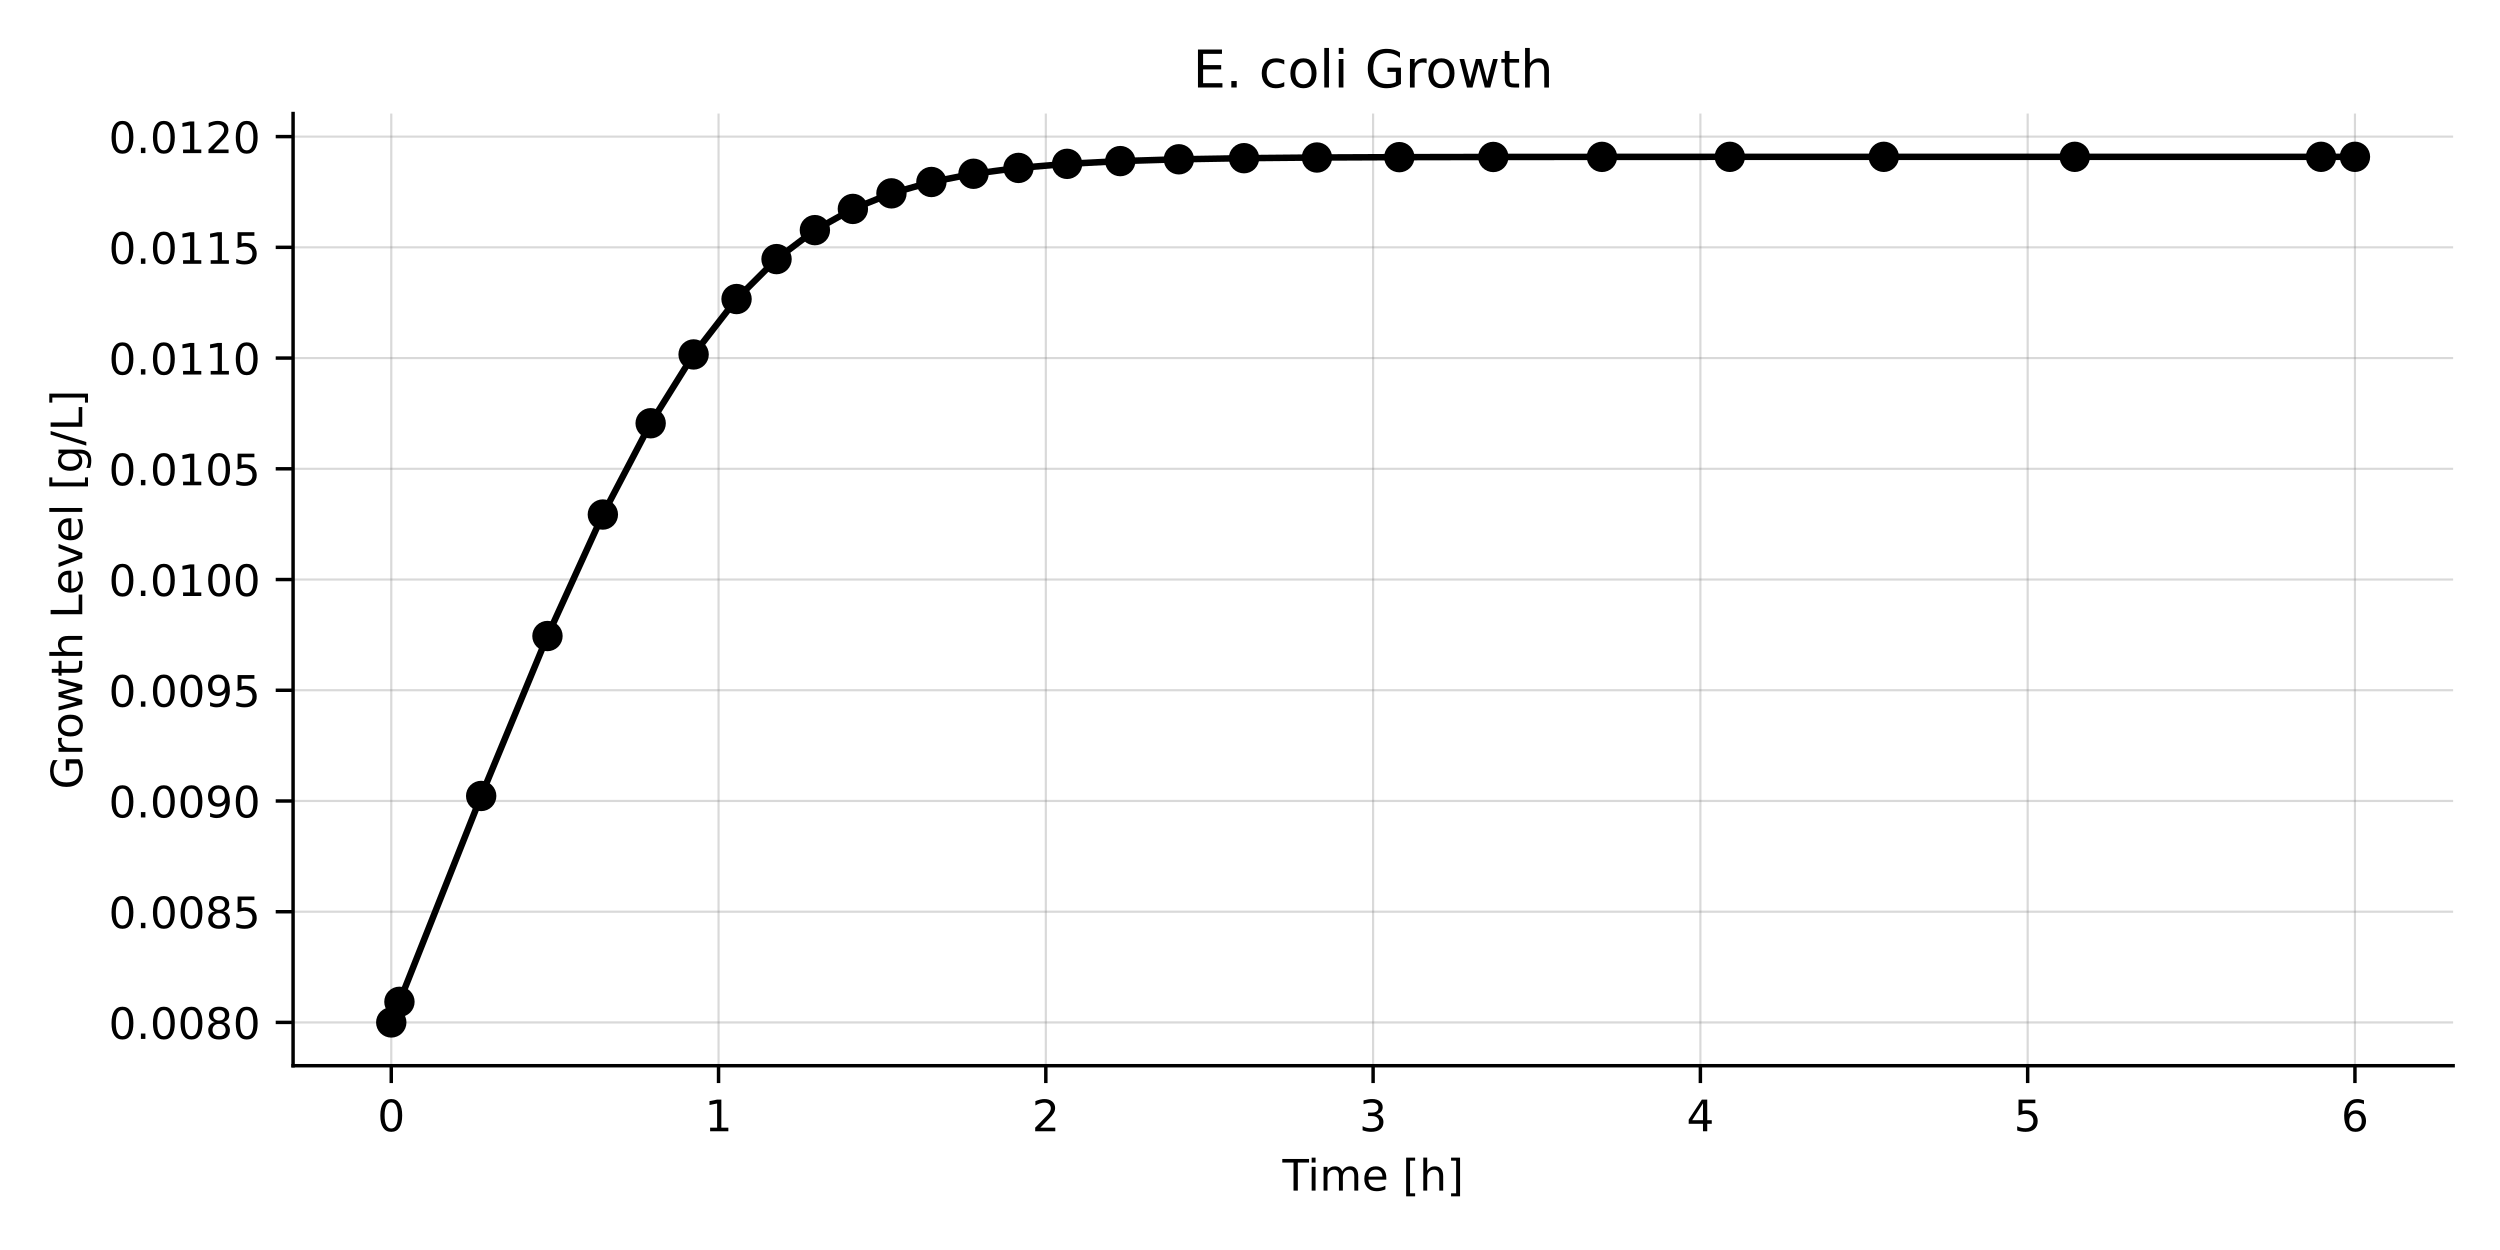
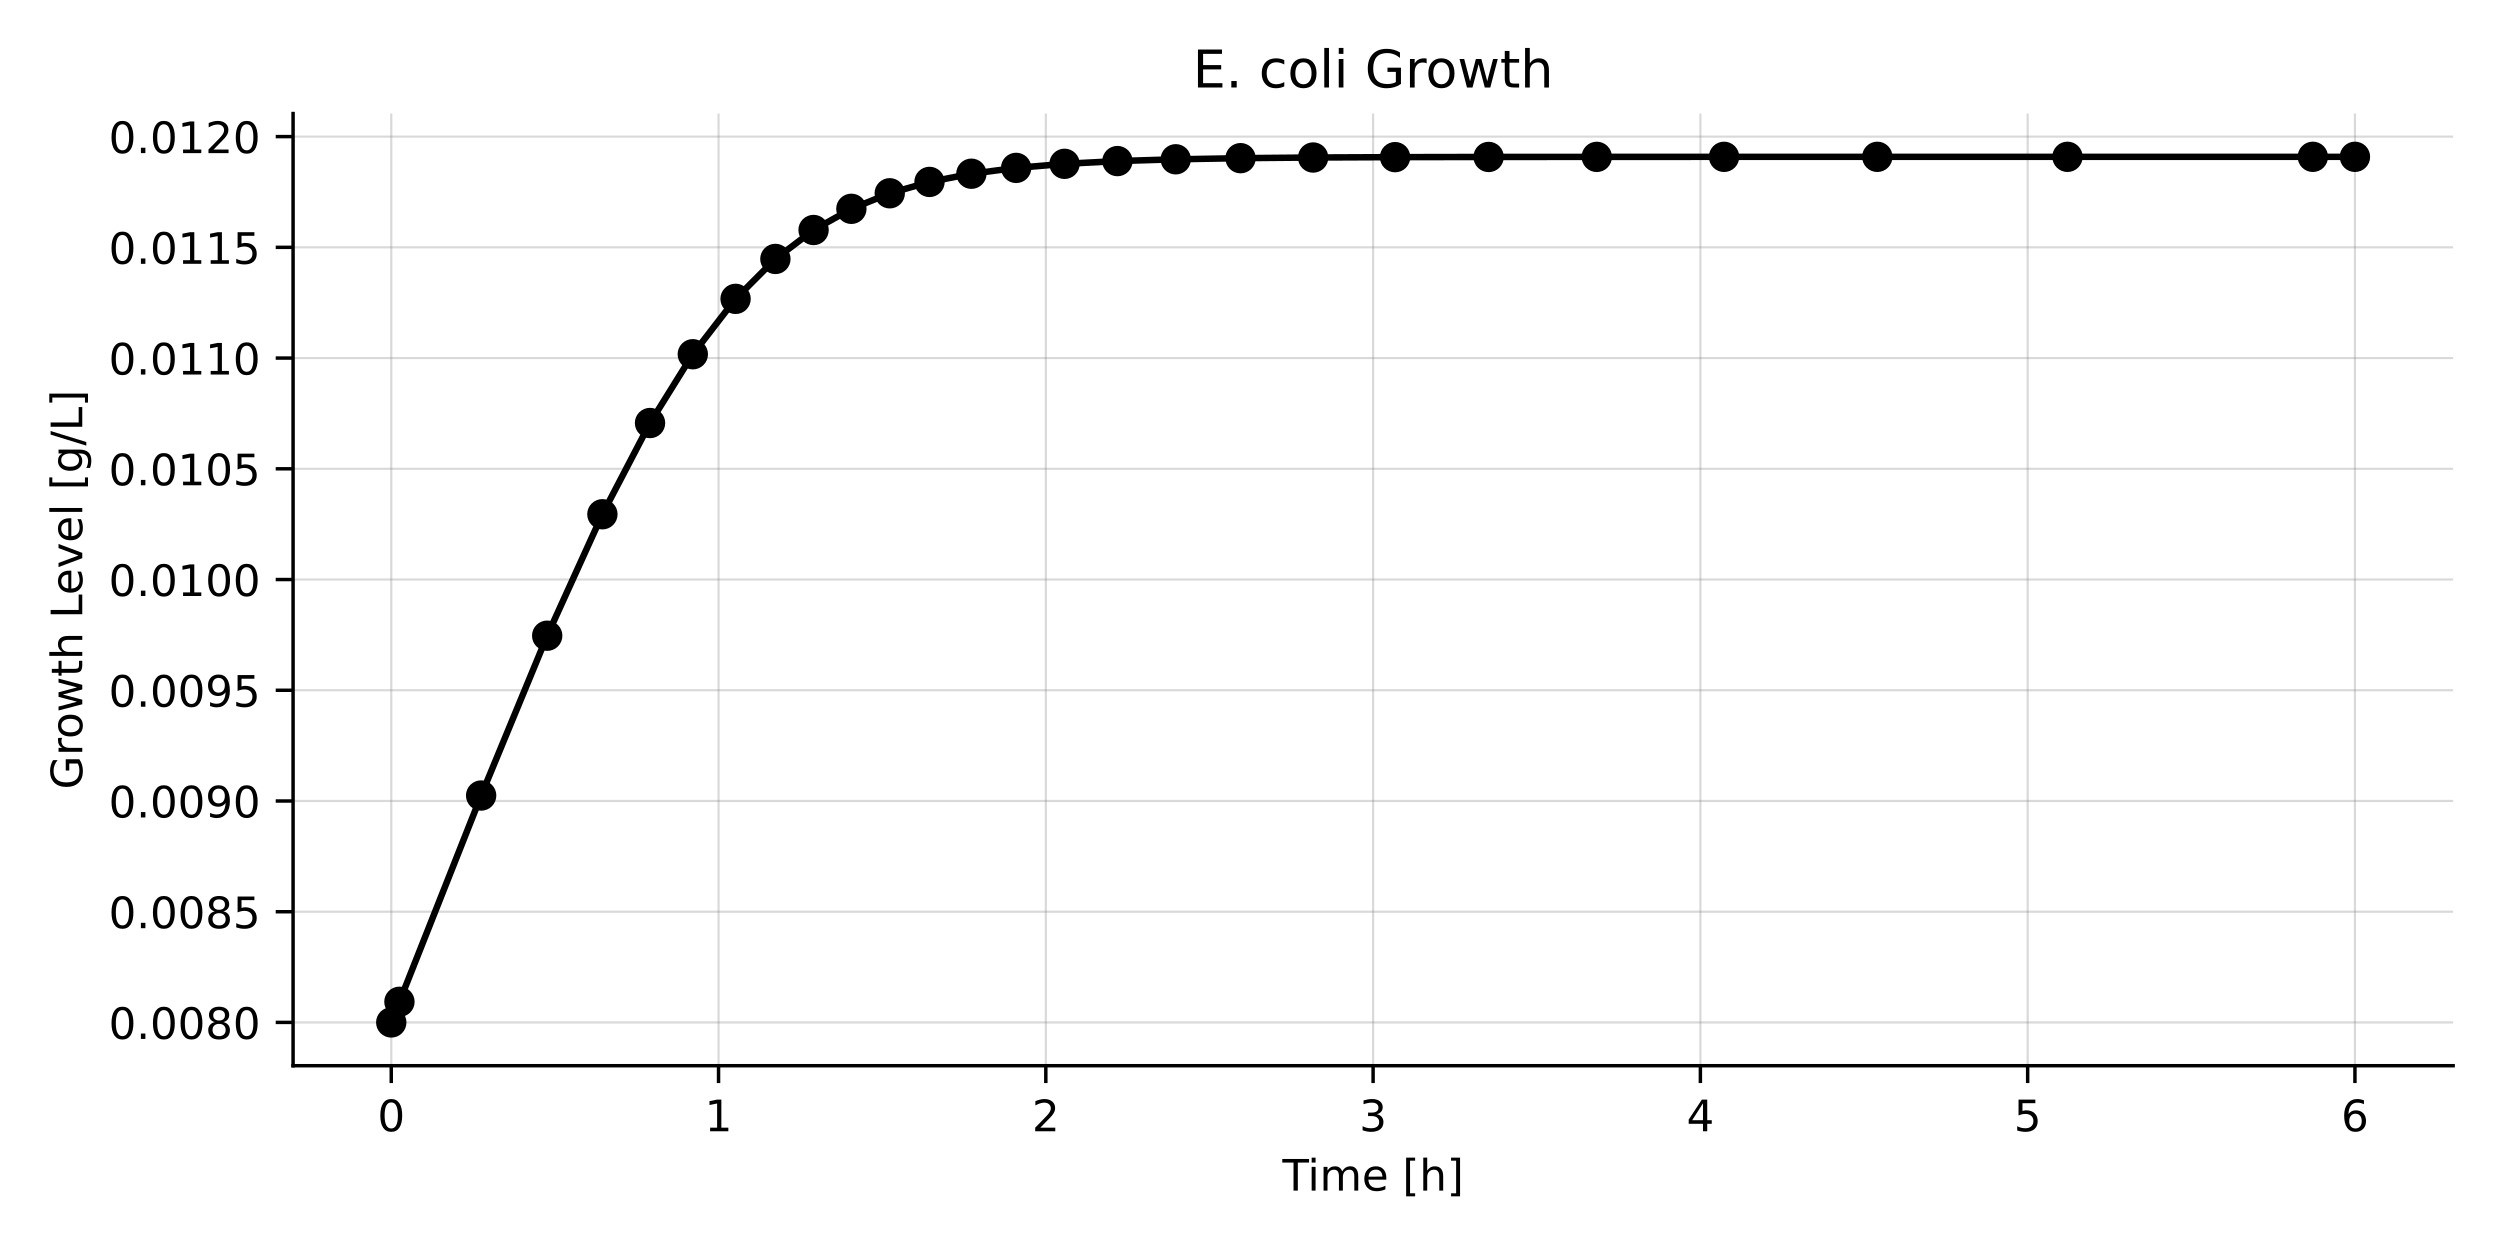
<svg xmlns="http://www.w3.org/2000/svg" xmlns:xlink="http://www.w3.org/1999/xlink" width="576pt" height="288pt" viewBox="0 0 576 288" version="1.1">
  <defs>
    <style type="text/css">*{stroke-linejoin: round; stroke-linecap: butt}</style>
  </defs>
  <g id="figure_1">
    <g id="patch_1">
      <path d="M 0 288  L 576 288  L 576 0  L 0 0  z " style="fill: #ffffff" />
    </g>
    <g id="axes_1">
      <g id="patch_2">
        <path d="M 67.525 245.54  L 565.2 245.54  L 565.2 26.16  L 67.525 26.16  z " style="fill: #ffffff" />
      </g>
      <g id="matplotlib.axis_1">
        <g id="xtick_1">
          <g id="line2d_1">
-             <path d="M 90.147 245.54  L 90.147 26.16  " clip-path="url(#p03589817de)" style="fill: none; stroke: #808080; stroke-opacity: 0.3; stroke-width: 0.5; stroke-linecap: square" />
+             <path d="M 90.147 245.54  L 90.147 26.16  " clip-path="url(#p7a1c8cf178)" style="fill: none; stroke: #808080; stroke-opacity: 0.3; stroke-width: 0.5; stroke-linecap: square" />
          </g>
          <g id="line2d_2">
            <defs>
-               <path id="m97deb8f1a4" d="M 0 0  L 0 4  " style="stroke: #000000; stroke-width: 0.8" />
+               <path id="m85db5ad27a" d="M 0 0  L 0 4  " style="stroke: #000000; stroke-width: 0.8" />
            </defs>
            <g>
-               <use xlink:href="#m97deb8f1a4" x="90.147" y="245.54" style="stroke: #000000; stroke-width: 0.8" />
+               <use xlink:href="#m85db5ad27a" x="90.147" y="245.54" style="stroke: #000000; stroke-width: 0.8" />
            </g>
          </g>
          <g id="text_1">
            <g transform="translate(86.96534 260.6384) scale(0.1 -0.1)">
              <defs>
                <path id="DejaVuSans-30" d="M 2034 4250  Q 1547 4250 1301 3770  Q 1056 3291 1056 2328  Q 1056 1369 1301 889  Q 1547 409 2034 409  Q 2525 409 2770 889  Q 3016 1369 3016 2328  Q 3016 3291 2770 3770  Q 2525 4250 2034 4250  z M 2034 4750  Q 2819 4750 3233 4129  Q 3647 3509 3647 2328  Q 3647 1150 3233 529  Q 2819 -91 2034 -91  Q 1250 -91 836 529  Q 422 1150 422 2328  Q 422 3509 836 4129  Q 1250 4750 2034 4750  z " transform="scale(0.015625)" />
              </defs>
              <use xlink:href="#DejaVuSans-30" />
            </g>
          </g>
        </g>
        <g id="xtick_2">
          <g id="line2d_3">
-             <path d="M 165.552 245.54  L 165.552 26.16  " clip-path="url(#p03589817de)" style="fill: none; stroke: #808080; stroke-opacity: 0.3; stroke-width: 0.5; stroke-linecap: square" />
+             <path d="M 165.552 245.54  L 165.552 26.16  " clip-path="url(#p7a1c8cf178)" style="fill: none; stroke: #808080; stroke-opacity: 0.3; stroke-width: 0.5; stroke-linecap: square" />
          </g>
          <g id="line2d_4">
            <g>
-               <use xlink:href="#m97deb8f1a4" x="165.552" y="245.54" style="stroke: #000000; stroke-width: 0.8" />
+               <use xlink:href="#m85db5ad27a" x="165.552" y="245.54" style="stroke: #000000; stroke-width: 0.8" />
            </g>
          </g>
          <g id="text_2">
            <g transform="translate(162.3706 260.6384) scale(0.1 -0.1)">
              <defs>
                <path id="DejaVuSans-31" d="M 794 531  L 1825 531  L 1825 4091  L 703 3866  L 703 4441  L 1819 4666  L 2450 4666  L 2450 531  L 3481 531  L 3481 0  L 794 0  L 794 531  z " transform="scale(0.015625)" />
              </defs>
              <use xlink:href="#DejaVuSans-31" />
            </g>
          </g>
        </g>
        <g id="xtick_3">
          <g id="line2d_5">
-             <path d="M 240.957 245.54  L 240.957 26.16  " clip-path="url(#p03589817de)" style="fill: none; stroke: #808080; stroke-opacity: 0.3; stroke-width: 0.5; stroke-linecap: square" />
+             <path d="M 240.957 245.54  L 240.957 26.16  " clip-path="url(#p7a1c8cf178)" style="fill: none; stroke: #808080; stroke-opacity: 0.3; stroke-width: 0.5; stroke-linecap: square" />
          </g>
          <g id="line2d_6">
            <g>
-               <use xlink:href="#m97deb8f1a4" x="240.957" y="245.54" style="stroke: #000000; stroke-width: 0.8" />
+               <use xlink:href="#m85db5ad27a" x="240.957" y="245.54" style="stroke: #000000; stroke-width: 0.8" />
            </g>
          </g>
          <g id="text_3">
            <g transform="translate(237.7759 260.6384) scale(0.1 -0.1)">
              <defs>
                <path id="DejaVuSans-32" d="M 1228 531  L 3431 531  L 3431 0  L 469 0  L 469 531  Q 828 903 1448 1529  Q 2069 2156 2228 2338  Q 2531 2678 2651 2914  Q 2772 3150 2772 3378  Q 2772 3750 2511 3984  Q 2250 4219 1831 4219  Q 1534 4219 1204 4116  Q 875 4013 500 3803  L 500 4441  Q 881 4594 1212 4672  Q 1544 4750 1819 4750  Q 2544 4750 2975 4387  Q 3406 4025 3406 3419  Q 3406 3131 3298 2873  Q 3191 2616 2906 2266  Q 2828 2175 2409 1742  Q 1991 1309 1228 531  z " transform="scale(0.015625)" />
              </defs>
              <use xlink:href="#DejaVuSans-32" />
            </g>
          </g>
        </g>
        <g id="xtick_4">
          <g id="line2d_7">
-             <path d="M 316.363 245.54  L 316.363 26.16  " clip-path="url(#p03589817de)" style="fill: none; stroke: #808080; stroke-opacity: 0.3; stroke-width: 0.5; stroke-linecap: square" />
+             <path d="M 316.363 245.54  L 316.363 26.16  " clip-path="url(#p7a1c8cf178)" style="fill: none; stroke: #808080; stroke-opacity: 0.3; stroke-width: 0.5; stroke-linecap: square" />
          </g>
          <g id="line2d_8">
            <g>
-               <use xlink:href="#m97deb8f1a4" x="316.363" y="245.54" style="stroke: #000000; stroke-width: 0.8" />
+               <use xlink:href="#m85db5ad27a" x="316.363" y="245.54" style="stroke: #000000; stroke-width: 0.8" />
            </g>
          </g>
          <g id="text_4">
            <g transform="translate(313.1812 260.6384) scale(0.1 -0.1)">
              <defs>
                <path id="DejaVuSans-33" d="M 2597 2516  Q 3050 2419 3304 2112  Q 3559 1806 3559 1356  Q 3559 666 3084 287  Q 2609 -91 1734 -91  Q 1441 -91 1130 -33  Q 819 25 488 141  L 488 750  Q 750 597 1062 519  Q 1375 441 1716 441  Q 2309 441 2620 675  Q 2931 909 2931 1356  Q 2931 1769 2642 2001  Q 2353 2234 1838 2234  L 1294 2234  L 1294 2753  L 1863 2753  Q 2328 2753 2575 2939  Q 2822 3125 2822 3475  Q 2822 3834 2567 4026  Q 2313 4219 1838 4219  Q 1578 4219 1281 4162  Q 984 4106 628 3988  L 628 4550  Q 988 4650 1302 4700  Q 1616 4750 1894 4750  Q 2613 4750 3031 4423  Q 3450 4097 3450 3541  Q 3450 3153 3228 2886  Q 3006 2619 2597 2516  z " transform="scale(0.015625)" />
              </defs>
              <use xlink:href="#DejaVuSans-33" />
            </g>
          </g>
        </g>
        <g id="xtick_5">
          <g id="line2d_9">
-             <path d="M 391.768 245.54  L 391.768 26.16  " clip-path="url(#p03589817de)" style="fill: none; stroke: #808080; stroke-opacity: 0.3; stroke-width: 0.5; stroke-linecap: square" />
+             <path d="M 391.768 245.54  L 391.768 26.16  " clip-path="url(#p7a1c8cf178)" style="fill: none; stroke: #808080; stroke-opacity: 0.3; stroke-width: 0.5; stroke-linecap: square" />
          </g>
          <g id="line2d_10">
            <g>
-               <use xlink:href="#m97deb8f1a4" x="391.768" y="245.54" style="stroke: #000000; stroke-width: 0.8" />
+               <use xlink:href="#m85db5ad27a" x="391.768" y="245.54" style="stroke: #000000; stroke-width: 0.8" />
            </g>
          </g>
          <g id="text_5">
            <g transform="translate(388.5866 260.6384) scale(0.1 -0.1)">
              <defs>
                <path id="DejaVuSans-34" d="M 2419 4116  L 825 1625  L 2419 1625  L 2419 4116  z M 2253 4666  L 3047 4666  L 3047 1625  L 3713 1625  L 3713 1100  L 3047 1100  L 3047 0  L 2419 0  L 2419 1100  L 313 1100  L 313 1709  L 2253 4666  z " transform="scale(0.015625)" />
              </defs>
              <use xlink:href="#DejaVuSans-34" />
            </g>
          </g>
        </g>
        <g id="xtick_6">
          <g id="line2d_11">
-             <path d="M 467.173 245.54  L 467.173 26.16  " clip-path="url(#p03589817de)" style="fill: none; stroke: #808080; stroke-opacity: 0.3; stroke-width: 0.5; stroke-linecap: square" />
+             <path d="M 467.173 245.54  L 467.173 26.16  " clip-path="url(#p7a1c8cf178)" style="fill: none; stroke: #808080; stroke-opacity: 0.3; stroke-width: 0.5; stroke-linecap: square" />
          </g>
          <g id="line2d_12">
            <g>
-               <use xlink:href="#m97deb8f1a4" x="467.173" y="245.54" style="stroke: #000000; stroke-width: 0.8" />
+               <use xlink:href="#m85db5ad27a" x="467.173" y="245.54" style="stroke: #000000; stroke-width: 0.8" />
            </g>
          </g>
          <g id="text_6">
            <g transform="translate(463.9919 260.6384) scale(0.1 -0.1)">
              <defs>
                <path id="DejaVuSans-35" d="M 691 4666  L 3169 4666  L 3169 4134  L 1269 4134  L 1269 2991  Q 1406 3038 1543 3061  Q 1681 3084 1819 3084  Q 2600 3084 3056 2656  Q 3513 2228 3513 1497  Q 3513 744 3044 326  Q 2575 -91 1722 -91  Q 1428 -91 1123 -41  Q 819 9 494 109  L 494 744  Q 775 591 1075 516  Q 1375 441 1709 441  Q 2250 441 2565 725  Q 2881 1009 2881 1497  Q 2881 1984 2565 2268  Q 2250 2553 1709 2553  Q 1456 2553 1204 2497  Q 953 2441 691 2322  L 691 4666  z " transform="scale(0.015625)" />
              </defs>
              <use xlink:href="#DejaVuSans-35" />
            </g>
          </g>
        </g>
        <g id="xtick_7">
          <g id="line2d_13">
-             <path d="M 542.578 245.54  L 542.578 26.16  " clip-path="url(#p03589817de)" style="fill: none; stroke: #808080; stroke-opacity: 0.3; stroke-width: 0.5; stroke-linecap: square" />
+             <path d="M 542.578 245.54  L 542.578 26.16  " clip-path="url(#p7a1c8cf178)" style="fill: none; stroke: #808080; stroke-opacity: 0.3; stroke-width: 0.5; stroke-linecap: square" />
          </g>
          <g id="line2d_14">
            <g>
-               <use xlink:href="#m97deb8f1a4" x="542.578" y="245.54" style="stroke: #000000; stroke-width: 0.8" />
+               <use xlink:href="#m85db5ad27a" x="542.578" y="245.54" style="stroke: #000000; stroke-width: 0.8" />
            </g>
          </g>
          <g id="text_7">
            <g transform="translate(539.3972 260.6384) scale(0.1 -0.1)">
              <defs>
                <path id="DejaVuSans-36" d="M 2113 2584  Q 1688 2584 1439 2293  Q 1191 2003 1191 1497  Q 1191 994 1439 701  Q 1688 409 2113 409  Q 2538 409 2786 701  Q 3034 994 3034 1497  Q 3034 2003 2786 2293  Q 2538 2584 2113 2584  z M 3366 4563  L 3366 3988  Q 3128 4100 2886 4159  Q 2644 4219 2406 4219  Q 1781 4219 1451 3797  Q 1122 3375 1075 2522  Q 1259 2794 1537 2939  Q 1816 3084 2150 3084  Q 2853 3084 3261 2657  Q 3669 2231 3669 1497  Q 3669 778 3244 343  Q 2819 -91 2113 -91  Q 1303 -91 875 529  Q 447 1150 447 2328  Q 447 3434 972 4092  Q 1497 4750 2381 4750  Q 2619 4750 2861 4703  Q 3103 4656 3366 4563  z " transform="scale(0.015625)" />
              </defs>
              <use xlink:href="#DejaVuSans-36" />
            </g>
          </g>
        </g>
        <g id="text_8">
          <g transform="translate(295.4695 274.3166) scale(0.1 -0.1)">
            <defs>
              <path id="DejaVuSans-54" d="M -19 4666  L 3928 4666  L 3928 4134  L 2272 4134  L 2272 0  L 1638 0  L 1638 4134  L -19 4134  L -19 4666  z " transform="scale(0.015625)" />
              <path id="DejaVuSans-69" d="M 603 3500  L 1178 3500  L 1178 0  L 603 0  L 603 3500  z M 603 4863  L 1178 4863  L 1178 4134  L 603 4134  L 603 4863  z " transform="scale(0.015625)" />
              <path id="DejaVuSans-6d" d="M 3328 2828  Q 3544 3216 3844 3400  Q 4144 3584 4550 3584  Q 5097 3584 5394 3201  Q 5691 2819 5691 2113  L 5691 0  L 5113 0  L 5113 2094  Q 5113 2597 4934 2840  Q 4756 3084 4391 3084  Q 3944 3084 3684 2787  Q 3425 2491 3425 1978  L 3425 0  L 2847 0  L 2847 2094  Q 2847 2600 2669 2842  Q 2491 3084 2119 3084  Q 1678 3084 1418 2786  Q 1159 2488 1159 1978  L 1159 0  L 581 0  L 581 3500  L 1159 3500  L 1159 2956  Q 1356 3278 1631 3431  Q 1906 3584 2284 3584  Q 2666 3584 2933 3390  Q 3200 3197 3328 2828  z " transform="scale(0.015625)" />
              <path id="DejaVuSans-65" d="M 3597 1894  L 3597 1613  L 953 1613  Q 991 1019 1311 708  Q 1631 397 2203 397  Q 2534 397 2845 478  Q 3156 559 3463 722  L 3463 178  Q 3153 47 2828 -22  Q 2503 -91 2169 -91  Q 1331 -91 842 396  Q 353 884 353 1716  Q 353 2575 817 3079  Q 1281 3584 2069 3584  Q 2775 3584 3186 3129  Q 3597 2675 3597 1894  z M 3022 2063  Q 3016 2534 2758 2815  Q 2500 3097 2075 3097  Q 1594 3097 1305 2825  Q 1016 2553 972 2059  L 3022 2063  z " transform="scale(0.015625)" />
              <path id="DejaVuSans-20" transform="scale(0.015625)" />
              <path id="DejaVuSans-5b" d="M 550 4863  L 1875 4863  L 1875 4416  L 1125 4416  L 1125 -397  L 1875 -397  L 1875 -844  L 550 -844  L 550 4863  z " transform="scale(0.015625)" />
              <path id="DejaVuSans-68" d="M 3513 2113  L 3513 0  L 2938 0  L 2938 2094  Q 2938 2591 2744 2837  Q 2550 3084 2163 3084  Q 1697 3084 1428 2787  Q 1159 2491 1159 1978  L 1159 0  L 581 0  L 581 4863  L 1159 4863  L 1159 2956  Q 1366 3272 1645 3428  Q 1925 3584 2291 3584  Q 2894 3584 3203 3211  Q 3513 2838 3513 2113  z " transform="scale(0.015625)" />
              <path id="DejaVuSans-5d" d="M 1947 4863  L 1947 -844  L 622 -844  L 622 -397  L 1369 -397  L 1369 4416  L 622 4416  L 622 4863  L 1947 4863  z " transform="scale(0.015625)" />
            </defs>
            <use xlink:href="#DejaVuSans-54" />
            <use xlink:href="#DejaVuSans-69" transform="translate(57.95898 0)" />
            <use xlink:href="#DejaVuSans-6d" transform="translate(85.74219 0)" />
            <use xlink:href="#DejaVuSans-65" transform="translate(183.1543 0)" />
            <use xlink:href="#DejaVuSans-20" transform="translate(244.6777 0)" />
            <use xlink:href="#DejaVuSans-5b" transform="translate(276.4648 0)" />
            <use xlink:href="#DejaVuSans-68" transform="translate(315.4785 0)" />
            <use xlink:href="#DejaVuSans-5d" transform="translate(378.8574 0)" />
          </g>
        </g>
      </g>
      <g id="matplotlib.axis_2">
        <g id="ytick_1">
          <g id="line2d_15">
-             <path d="M 67.525 235.568  L 565.2 235.568  " clip-path="url(#p03589817de)" style="fill: none; stroke: #808080; stroke-opacity: 0.3; stroke-width: 0.5; stroke-linecap: square" />
+             <path d="M 67.525 235.568  L 565.2 235.568  " clip-path="url(#p7a1c8cf178)" style="fill: none; stroke: #808080; stroke-opacity: 0.3; stroke-width: 0.5; stroke-linecap: square" />
          </g>
          <g id="line2d_16">
            <defs>
-               <path id="m2be0d9f9ad" d="M 0 0  L -4 0  " style="stroke: #000000; stroke-width: 0.8" />
+               <path id="m7c6f9e0d74" d="M 0 0  L -4 0  " style="stroke: #000000; stroke-width: 0.8" />
            </defs>
            <g>
-               <use xlink:href="#m2be0d9f9ad" x="67.525" y="235.568" style="stroke: #000000; stroke-width: 0.8" />
+               <use xlink:href="#m7c6f9e0d74" x="67.525" y="235.568" style="stroke: #000000; stroke-width: 0.8" />
            </g>
          </g>
          <g id="text_9">
            <g transform="translate(25.03438 239.3674) scale(0.1 -0.1)">
              <defs>
                <path id="DejaVuSans-2e" d="M 684 794  L 1344 794  L 1344 0  L 684 0  L 684 794  z " transform="scale(0.015625)" />
                <path id="DejaVuSans-38" d="M 2034 2216  Q 1584 2216 1326 1975  Q 1069 1734 1069 1313  Q 1069 891 1326 650  Q 1584 409 2034 409  Q 2484 409 2743 651  Q 3003 894 3003 1313  Q 3003 1734 2745 1975  Q 2488 2216 2034 2216  z M 1403 2484  Q 997 2584 770 2862  Q 544 3141 544 3541  Q 544 4100 942 4425  Q 1341 4750 2034 4750  Q 2731 4750 3128 4425  Q 3525 4100 3525 3541  Q 3525 3141 3298 2862  Q 3072 2584 2669 2484  Q 3125 2378 3379 2068  Q 3634 1759 3634 1313  Q 3634 634 3220 271  Q 2806 -91 2034 -91  Q 1263 -91 848 271  Q 434 634 434 1313  Q 434 1759 690 2068  Q 947 2378 1403 2484  z M 1172 3481  Q 1172 3119 1398 2916  Q 1625 2713 2034 2713  Q 2441 2713 2670 2916  Q 2900 3119 2900 3481  Q 2900 3844 2670 4047  Q 2441 4250 2034 4250  Q 1625 4250 1398 4047  Q 1172 3844 1172 3481  z " transform="scale(0.015625)" />
              </defs>
              <use xlink:href="#DejaVuSans-30" />
              <use xlink:href="#DejaVuSans-2e" transform="translate(63.62305 0)" />
              <use xlink:href="#DejaVuSans-30" transform="translate(95.41016 0)" />
              <use xlink:href="#DejaVuSans-30" transform="translate(159.0332 0)" />
              <use xlink:href="#DejaVuSans-38" transform="translate(222.6562 0)" />
              <use xlink:href="#DejaVuSans-30" transform="translate(286.2793 0)" />
            </g>
          </g>
        </g>
        <g id="ytick_2">
          <g id="line2d_17">
-             <path d="M 67.525 210.057  L 565.2 210.057  " clip-path="url(#p03589817de)" style="fill: none; stroke: #808080; stroke-opacity: 0.3; stroke-width: 0.5; stroke-linecap: square" />
+             <path d="M 67.525 210.057  L 565.2 210.057  " clip-path="url(#p7a1c8cf178)" style="fill: none; stroke: #808080; stroke-opacity: 0.3; stroke-width: 0.5; stroke-linecap: square" />
          </g>
          <g id="line2d_18">
            <g>
-               <use xlink:href="#m2be0d9f9ad" x="67.525" y="210.057" style="stroke: #000000; stroke-width: 0.8" />
+               <use xlink:href="#m7c6f9e0d74" x="67.525" y="210.057" style="stroke: #000000; stroke-width: 0.8" />
            </g>
          </g>
          <g id="text_10">
            <g transform="translate(25.03438 213.8559) scale(0.1 -0.1)">
              <use xlink:href="#DejaVuSans-30" />
              <use xlink:href="#DejaVuSans-2e" transform="translate(63.62305 0)" />
              <use xlink:href="#DejaVuSans-30" transform="translate(95.41016 0)" />
              <use xlink:href="#DejaVuSans-30" transform="translate(159.0332 0)" />
              <use xlink:href="#DejaVuSans-38" transform="translate(222.6562 0)" />
              <use xlink:href="#DejaVuSans-35" transform="translate(286.2793 0)" />
            </g>
          </g>
        </g>
        <g id="ytick_3">
          <g id="line2d_19">
-             <path d="M 67.525 184.545  L 565.2 184.545  " clip-path="url(#p03589817de)" style="fill: none; stroke: #808080; stroke-opacity: 0.3; stroke-width: 0.5; stroke-linecap: square" />
+             <path d="M 67.525 184.545  L 565.2 184.545  " clip-path="url(#p7a1c8cf178)" style="fill: none; stroke: #808080; stroke-opacity: 0.3; stroke-width: 0.5; stroke-linecap: square" />
          </g>
          <g id="line2d_20">
            <g>
-               <use xlink:href="#m2be0d9f9ad" x="67.525" y="184.545" style="stroke: #000000; stroke-width: 0.8" />
+               <use xlink:href="#m7c6f9e0d74" x="67.525" y="184.545" style="stroke: #000000; stroke-width: 0.8" />
            </g>
          </g>
          <g id="text_11">
            <g transform="translate(25.03438 188.3443) scale(0.1 -0.1)">
              <defs>
                <path id="DejaVuSans-39" d="M 703 97  L 703 672  Q 941 559 1184 500  Q 1428 441 1663 441  Q 2288 441 2617 861  Q 2947 1281 2994 2138  Q 2813 1869 2534 1725  Q 2256 1581 1919 1581  Q 1219 1581 811 2004  Q 403 2428 403 3163  Q 403 3881 828 4315  Q 1253 4750 1959 4750  Q 2769 4750 3195 4129  Q 3622 3509 3622 2328  Q 3622 1225 3098 567  Q 2575 -91 1691 -91  Q 1453 -91 1209 -44  Q 966 3 703 97  z M 1959 2075  Q 2384 2075 2632 2365  Q 2881 2656 2881 3163  Q 2881 3666 2632 3958  Q 2384 4250 1959 4250  Q 1534 4250 1286 3958  Q 1038 3666 1038 3163  Q 1038 2656 1286 2365  Q 1534 2075 1959 2075  z " transform="scale(0.015625)" />
              </defs>
              <use xlink:href="#DejaVuSans-30" />
              <use xlink:href="#DejaVuSans-2e" transform="translate(63.62305 0)" />
              <use xlink:href="#DejaVuSans-30" transform="translate(95.41016 0)" />
              <use xlink:href="#DejaVuSans-30" transform="translate(159.0332 0)" />
              <use xlink:href="#DejaVuSans-39" transform="translate(222.6562 0)" />
              <use xlink:href="#DejaVuSans-30" transform="translate(286.2793 0)" />
            </g>
          </g>
        </g>
        <g id="ytick_4">
          <g id="line2d_21">
-             <path d="M 67.525 159.034  L 565.2 159.034  " clip-path="url(#p03589817de)" style="fill: none; stroke: #808080; stroke-opacity: 0.3; stroke-width: 0.5; stroke-linecap: square" />
+             <path d="M 67.525 159.034  L 565.2 159.034  " clip-path="url(#p7a1c8cf178)" style="fill: none; stroke: #808080; stroke-opacity: 0.3; stroke-width: 0.5; stroke-linecap: square" />
          </g>
          <g id="line2d_22">
            <g>
-               <use xlink:href="#m2be0d9f9ad" x="67.525" y="159.034" style="stroke: #000000; stroke-width: 0.8" />
+               <use xlink:href="#m7c6f9e0d74" x="67.525" y="159.034" style="stroke: #000000; stroke-width: 0.8" />
            </g>
          </g>
          <g id="text_12">
            <g transform="translate(25.03438 162.8328) scale(0.1 -0.1)">
              <use xlink:href="#DejaVuSans-30" />
              <use xlink:href="#DejaVuSans-2e" transform="translate(63.62305 0)" />
              <use xlink:href="#DejaVuSans-30" transform="translate(95.41016 0)" />
              <use xlink:href="#DejaVuSans-30" transform="translate(159.0332 0)" />
              <use xlink:href="#DejaVuSans-39" transform="translate(222.6562 0)" />
              <use xlink:href="#DejaVuSans-35" transform="translate(286.2793 0)" />
            </g>
          </g>
        </g>
        <g id="ytick_5">
          <g id="line2d_23">
-             <path d="M 67.525 133.522  L 565.2 133.522  " clip-path="url(#p03589817de)" style="fill: none; stroke: #808080; stroke-opacity: 0.3; stroke-width: 0.5; stroke-linecap: square" />
+             <path d="M 67.525 133.522  L 565.2 133.522  " clip-path="url(#p7a1c8cf178)" style="fill: none; stroke: #808080; stroke-opacity: 0.3; stroke-width: 0.5; stroke-linecap: square" />
          </g>
          <g id="line2d_24">
            <g>
-               <use xlink:href="#m2be0d9f9ad" x="67.525" y="133.522" style="stroke: #000000; stroke-width: 0.8" />
+               <use xlink:href="#m7c6f9e0d74" x="67.525" y="133.522" style="stroke: #000000; stroke-width: 0.8" />
            </g>
          </g>
          <g id="text_13">
            <g transform="translate(25.03438 137.3213) scale(0.1 -0.1)">
              <use xlink:href="#DejaVuSans-30" />
              <use xlink:href="#DejaVuSans-2e" transform="translate(63.62305 0)" />
              <use xlink:href="#DejaVuSans-30" transform="translate(95.41016 0)" />
              <use xlink:href="#DejaVuSans-31" transform="translate(159.0332 0)" />
              <use xlink:href="#DejaVuSans-30" transform="translate(222.6562 0)" />
              <use xlink:href="#DejaVuSans-30" transform="translate(286.2793 0)" />
            </g>
          </g>
        </g>
        <g id="ytick_6">
          <g id="line2d_25">
-             <path d="M 67.525 108.01  L 565.2 108.01  " clip-path="url(#p03589817de)" style="fill: none; stroke: #808080; stroke-opacity: 0.3; stroke-width: 0.5; stroke-linecap: square" />
+             <path d="M 67.525 108.01  L 565.2 108.01  " clip-path="url(#p7a1c8cf178)" style="fill: none; stroke: #808080; stroke-opacity: 0.3; stroke-width: 0.5; stroke-linecap: square" />
          </g>
          <g id="line2d_26">
            <g>
-               <use xlink:href="#m2be0d9f9ad" x="67.525" y="108.01" style="stroke: #000000; stroke-width: 0.8" />
+               <use xlink:href="#m7c6f9e0d74" x="67.525" y="108.01" style="stroke: #000000; stroke-width: 0.8" />
            </g>
          </g>
          <g id="text_14">
            <g transform="translate(25.03438 111.8097) scale(0.1 -0.1)">
              <use xlink:href="#DejaVuSans-30" />
              <use xlink:href="#DejaVuSans-2e" transform="translate(63.62305 0)" />
              <use xlink:href="#DejaVuSans-30" transform="translate(95.41016 0)" />
              <use xlink:href="#DejaVuSans-31" transform="translate(159.0332 0)" />
              <use xlink:href="#DejaVuSans-30" transform="translate(222.6562 0)" />
              <use xlink:href="#DejaVuSans-35" transform="translate(286.2793 0)" />
            </g>
          </g>
        </g>
        <g id="ytick_7">
          <g id="line2d_27">
-             <path d="M 67.525 82.499  L 565.2 82.499  " clip-path="url(#p03589817de)" style="fill: none; stroke: #808080; stroke-opacity: 0.3; stroke-width: 0.5; stroke-linecap: square" />
+             <path d="M 67.525 82.499  L 565.2 82.499  " clip-path="url(#p7a1c8cf178)" style="fill: none; stroke: #808080; stroke-opacity: 0.3; stroke-width: 0.5; stroke-linecap: square" />
          </g>
          <g id="line2d_28">
            <g>
-               <use xlink:href="#m2be0d9f9ad" x="67.525" y="82.499" style="stroke: #000000; stroke-width: 0.8" />
+               <use xlink:href="#m7c6f9e0d74" x="67.525" y="82.499" style="stroke: #000000; stroke-width: 0.8" />
            </g>
          </g>
          <g id="text_15">
            <g transform="translate(25.03438 86.29818) scale(0.1 -0.1)">
              <use xlink:href="#DejaVuSans-30" />
              <use xlink:href="#DejaVuSans-2e" transform="translate(63.62305 0)" />
              <use xlink:href="#DejaVuSans-30" transform="translate(95.41016 0)" />
              <use xlink:href="#DejaVuSans-31" transform="translate(159.0332 0)" />
              <use xlink:href="#DejaVuSans-31" transform="translate(222.6562 0)" />
              <use xlink:href="#DejaVuSans-30" transform="translate(286.2793 0)" />
            </g>
          </g>
        </g>
        <g id="ytick_8">
          <g id="line2d_29">
-             <path d="M 67.525 56.987  L 565.2 56.987  " clip-path="url(#p03589817de)" style="fill: none; stroke: #808080; stroke-opacity: 0.3; stroke-width: 0.5; stroke-linecap: square" />
+             <path d="M 67.525 56.987  L 565.2 56.987  " clip-path="url(#p7a1c8cf178)" style="fill: none; stroke: #808080; stroke-opacity: 0.3; stroke-width: 0.5; stroke-linecap: square" />
          </g>
          <g id="line2d_30">
            <g>
-               <use xlink:href="#m2be0d9f9ad" x="67.525" y="56.987" style="stroke: #000000; stroke-width: 0.8" />
+               <use xlink:href="#m7c6f9e0d74" x="67.525" y="56.987" style="stroke: #000000; stroke-width: 0.8" />
            </g>
          </g>
          <g id="text_16">
            <g transform="translate(25.03438 60.78664) scale(0.1 -0.1)">
              <use xlink:href="#DejaVuSans-30" />
              <use xlink:href="#DejaVuSans-2e" transform="translate(63.62305 0)" />
              <use xlink:href="#DejaVuSans-30" transform="translate(95.41016 0)" />
              <use xlink:href="#DejaVuSans-31" transform="translate(159.0332 0)" />
              <use xlink:href="#DejaVuSans-31" transform="translate(222.6562 0)" />
              <use xlink:href="#DejaVuSans-35" transform="translate(286.2793 0)" />
            </g>
          </g>
        </g>
        <g id="ytick_9">
          <g id="line2d_31">
-             <path d="M 67.525 31.476  L 565.2 31.476  " clip-path="url(#p03589817de)" style="fill: none; stroke: #808080; stroke-opacity: 0.3; stroke-width: 0.5; stroke-linecap: square" />
+             <path d="M 67.525 31.476  L 565.2 31.476  " clip-path="url(#p7a1c8cf178)" style="fill: none; stroke: #808080; stroke-opacity: 0.3; stroke-width: 0.5; stroke-linecap: square" />
          </g>
          <g id="line2d_32">
            <g>
-               <use xlink:href="#m2be0d9f9ad" x="67.525" y="31.476" style="stroke: #000000; stroke-width: 0.8" />
+               <use xlink:href="#m7c6f9e0d74" x="67.525" y="31.476" style="stroke: #000000; stroke-width: 0.8" />
            </g>
          </g>
          <g id="text_17">
-             <g transform="translate(25.03438 35.2751) scale(0.1 -0.1)">
+             <g transform="translate(25.03438 35.27511) scale(0.1 -0.1)">
              <use xlink:href="#DejaVuSans-30" />
              <use xlink:href="#DejaVuSans-2e" transform="translate(63.62305 0)" />
              <use xlink:href="#DejaVuSans-30" transform="translate(95.41016 0)" />
              <use xlink:href="#DejaVuSans-31" transform="translate(159.0332 0)" />
              <use xlink:href="#DejaVuSans-32" transform="translate(222.6562 0)" />
              <use xlink:href="#DejaVuSans-30" transform="translate(286.2793 0)" />
            </g>
          </g>
        </g>
        <g id="text_18">
          <g transform="translate(18.95469 181.8688) rotate(-90) scale(0.1 -0.1)">
            <defs>
              <path id="DejaVuSans-47" d="M 3809 666  L 3809 1919  L 2778 1919  L 2778 2438  L 4434 2438  L 4434 434  Q 4069 175 3628 42  Q 3188 -91 2688 -91  Q 1594 -91 976 548  Q 359 1188 359 2328  Q 359 3472 976 4111  Q 1594 4750 2688 4750  Q 3144 4750 3555 4637  Q 3966 4525 4313 4306  L 4313 3634  Q 3963 3931 3569 4081  Q 3175 4231 2741 4231  Q 1884 4231 1454 3753  Q 1025 3275 1025 2328  Q 1025 1384 1454 906  Q 1884 428 2741 428  Q 3075 428 3337 486  Q 3600 544 3809 666  z " transform="scale(0.015625)" />
              <path id="DejaVuSans-72" d="M 2631 2963  Q 2534 3019 2420 3045  Q 2306 3072 2169 3072  Q 1681 3072 1420 2755  Q 1159 2438 1159 1844  L 1159 0  L 581 0  L 581 3500  L 1159 3500  L 1159 2956  Q 1341 3275 1631 3429  Q 1922 3584 2338 3584  Q 2397 3584 2469 3576  Q 2541 3569 2628 3553  L 2631 2963  z " transform="scale(0.015625)" />
              <path id="DejaVuSans-6f" d="M 1959 3097  Q 1497 3097 1228 2736  Q 959 2375 959 1747  Q 959 1119 1226 758  Q 1494 397 1959 397  Q 2419 397 2687 759  Q 2956 1122 2956 1747  Q 2956 2369 2687 2733  Q 2419 3097 1959 3097  z M 1959 3584  Q 2709 3584 3137 3096  Q 3566 2609 3566 1747  Q 3566 888 3137 398  Q 2709 -91 1959 -91  Q 1206 -91 779 398  Q 353 888 353 1747  Q 353 2609 779 3096  Q 1206 3584 1959 3584  z " transform="scale(0.015625)" />
              <path id="DejaVuSans-77" d="M 269 3500  L 844 3500  L 1563 769  L 2278 3500  L 2956 3500  L 3675 769  L 4391 3500  L 4966 3500  L 4050 0  L 3372 0  L 2619 2869  L 1863 0  L 1184 0  L 269 3500  z " transform="scale(0.015625)" />
              <path id="DejaVuSans-74" d="M 1172 4494  L 1172 3500  L 2356 3500  L 2356 3053  L 1172 3053  L 1172 1153  Q 1172 725 1289 603  Q 1406 481 1766 481  L 2356 481  L 2356 0  L 1766 0  Q 1100 0 847 248  Q 594 497 594 1153  L 594 3053  L 172 3053  L 172 3500  L 594 3500  L 594 4494  L 1172 4494  z " transform="scale(0.015625)" />
              <path id="DejaVuSans-4c" d="M 628 4666  L 1259 4666  L 1259 531  L 3531 531  L 3531 0  L 628 0  L 628 4666  z " transform="scale(0.015625)" />
              <path id="DejaVuSans-76" d="M 191 3500  L 800 3500  L 1894 563  L 2988 3500  L 3597 3500  L 2284 0  L 1503 0  L 191 3500  z " transform="scale(0.015625)" />
              <path id="DejaVuSans-6c" d="M 603 4863  L 1178 4863  L 1178 0  L 603 0  L 603 4863  z " transform="scale(0.015625)" />
              <path id="DejaVuSans-67" d="M 2906 1791  Q 2906 2416 2648 2759  Q 2391 3103 1925 3103  Q 1463 3103 1205 2759  Q 947 2416 947 1791  Q 947 1169 1205 825  Q 1463 481 1925 481  Q 2391 481 2648 825  Q 2906 1169 2906 1791  z M 3481 434  Q 3481 -459 3084 -895  Q 2688 -1331 1869 -1331  Q 1566 -1331 1297 -1286  Q 1028 -1241 775 -1147  L 775 -588  Q 1028 -725 1275 -790  Q 1522 -856 1778 -856  Q 2344 -856 2625 -561  Q 2906 -266 2906 331  L 2906 616  Q 2728 306 2450 153  Q 2172 0 1784 0  Q 1141 0 747 490  Q 353 981 353 1791  Q 353 2603 747 3093  Q 1141 3584 1784 3584  Q 2172 3584 2450 3431  Q 2728 3278 2906 2969  L 2906 3500  L 3481 3500  L 3481 434  z " transform="scale(0.015625)" />
              <path id="DejaVuSans-2f" d="M 1625 4666  L 2156 4666  L 531 -594  L 0 -594  L 1625 4666  z " transform="scale(0.015625)" />
            </defs>
            <use xlink:href="#DejaVuSans-47" />
            <use xlink:href="#DejaVuSans-72" transform="translate(77.49023 0)" />
            <use xlink:href="#DejaVuSans-6f" transform="translate(116.3535 0)" />
            <use xlink:href="#DejaVuSans-77" transform="translate(177.5352 0)" />
            <use xlink:href="#DejaVuSans-74" transform="translate(259.3223 0)" />
            <use xlink:href="#DejaVuSans-68" transform="translate(298.5312 0)" />
            <use xlink:href="#DejaVuSans-20" transform="translate(361.9102 0)" />
            <use xlink:href="#DejaVuSans-4c" transform="translate(393.6973 0)" />
            <use xlink:href="#DejaVuSans-65" transform="translate(447.6602 0)" />
            <use xlink:href="#DejaVuSans-76" transform="translate(509.1836 0)" />
            <use xlink:href="#DejaVuSans-65" transform="translate(568.3633 0)" />
            <use xlink:href="#DejaVuSans-6c" transform="translate(629.8867 0)" />
            <use xlink:href="#DejaVuSans-20" transform="translate(657.6699 0)" />
            <use xlink:href="#DejaVuSans-5b" transform="translate(689.457 0)" />
            <use xlink:href="#DejaVuSans-67" transform="translate(728.4707 0)" />
            <use xlink:href="#DejaVuSans-2f" transform="translate(791.9473 0)" />
            <use xlink:href="#DejaVuSans-4c" transform="translate(825.6387 0)" />
            <use xlink:href="#DejaVuSans-5d" transform="translate(881.3516 0)" />
          </g>
        </g>
      </g>
      <g id="line2d_33">
-         <path d="M 90.147 235.568  L 92.03 230.822  L 110.864 183.39  L 126.136 146.541  L 138.897 118.549  L 149.911 97.518  L 159.806 81.664  L 169.701 68.899  L 178.914 59.696  L 187.75 53.022  L 196.501 48.135  L 205.387 44.549  L 214.593 41.93  L 224.292 40.037  L 234.655 38.689  L 245.862 37.751  L 258.109 37.117  L 271.612 36.702  L 286.619 36.444  L 303.425 36.291  L 322.403 36.207  L 344.056 36.164  L 369.093 36.144  L 398.554 36.136  L 434.023 36.133  L 478.022 36.132  L 534.769 36.132  L 542.578 36.132  " clip-path="url(#p03589817de)" style="fill: none; stroke: #000000; stroke-width: 1.5; stroke-linecap: square" />
+         <path d="M 90.147 235.568  L 92.029 230.813  L 110.855 183.289  L 126.075 146.467  L 138.792 118.486  L 149.766 97.464  L 159.621 81.618  L 169.477 68.857  L 178.651 59.659  L 187.447 52.992  L 196.156 48.111  L 204.998 44.531  L 214.158 41.916  L 223.809 40.026  L 234.119 38.682  L 245.27 37.746  L 257.455 37.113  L 270.891 36.7  L 285.822 36.443  L 302.545 36.291  L 321.43 36.206  L 342.978 36.163  L 367.897 36.144  L 397.223 36.135  L 432.535 36.133  L 476.35 36.132  L 532.878 36.132  L 542.578 36.132  " clip-path="url(#p7a1c8cf178)" style="fill: none; stroke: #000000; stroke-width: 1.5; stroke-linecap: square" />
        <defs>
-           <path id="m923376e2a2" d="M 0 3  C 0.796 3 1.559 2.684 2.121 2.121  C 2.684 1.559 3 0.796 3 0  C 3 -0.796 2.684 -1.559 2.121 -2.121  C 1.559 -2.684 0.796 -3 0 -3  C -0.796 -3 -1.559 -2.684 -2.121 -2.121  C -2.684 -1.559 -3 -0.796 -3 0  C -3 0.796 -2.684 1.559 -2.121 2.121  C -1.559 2.684 -0.796 3 0 3  z " style="stroke: #000000" />
+           <path id="mcf317e50dc" d="M 0 3  C 0.796 3 1.559 2.684 2.121 2.121  C 2.684 1.559 3 0.796 3 0  C 3 -0.796 2.684 -1.559 2.121 -2.121  C 1.559 -2.684 0.796 -3 0 -3  C -0.796 -3 -1.559 -2.684 -2.121 -2.121  C -2.684 -1.559 -3 -0.796 -3 0  C -3 0.796 -2.684 1.559 -2.121 2.121  C -1.559 2.684 -0.796 3 0 3  z " style="stroke: #000000" />
        </defs>
-         <g clip-path="url(#p03589817de)">
-           <use xlink:href="#m923376e2a2" x="90.147" y="235.568" style="stroke: #000000" />
-           <use xlink:href="#m923376e2a2" x="92.03" y="230.822" style="stroke: #000000" />
-           <use xlink:href="#m923376e2a2" x="110.864" y="183.39" style="stroke: #000000" />
-           <use xlink:href="#m923376e2a2" x="126.136" y="146.541" style="stroke: #000000" />
-           <use xlink:href="#m923376e2a2" x="138.897" y="118.549" style="stroke: #000000" />
-           <use xlink:href="#m923376e2a2" x="149.911" y="97.518" style="stroke: #000000" />
-           <use xlink:href="#m923376e2a2" x="159.806" y="81.664" style="stroke: #000000" />
-           <use xlink:href="#m923376e2a2" x="169.701" y="68.899" style="stroke: #000000" />
-           <use xlink:href="#m923376e2a2" x="178.914" y="59.696" style="stroke: #000000" />
-           <use xlink:href="#m923376e2a2" x="187.75" y="53.022" style="stroke: #000000" />
-           <use xlink:href="#m923376e2a2" x="196.501" y="48.135" style="stroke: #000000" />
-           <use xlink:href="#m923376e2a2" x="205.387" y="44.549" style="stroke: #000000" />
-           <use xlink:href="#m923376e2a2" x="214.593" y="41.93" style="stroke: #000000" />
-           <use xlink:href="#m923376e2a2" x="224.292" y="40.037" style="stroke: #000000" />
-           <use xlink:href="#m923376e2a2" x="234.655" y="38.689" style="stroke: #000000" />
-           <use xlink:href="#m923376e2a2" x="245.862" y="37.751" style="stroke: #000000" />
-           <use xlink:href="#m923376e2a2" x="258.109" y="37.117" style="stroke: #000000" />
-           <use xlink:href="#m923376e2a2" x="271.612" y="36.702" style="stroke: #000000" />
-           <use xlink:href="#m923376e2a2" x="286.619" y="36.444" style="stroke: #000000" />
-           <use xlink:href="#m923376e2a2" x="303.425" y="36.291" style="stroke: #000000" />
-           <use xlink:href="#m923376e2a2" x="322.403" y="36.207" style="stroke: #000000" />
-           <use xlink:href="#m923376e2a2" x="344.056" y="36.164" style="stroke: #000000" />
-           <use xlink:href="#m923376e2a2" x="369.093" y="36.144" style="stroke: #000000" />
-           <use xlink:href="#m923376e2a2" x="398.554" y="36.136" style="stroke: #000000" />
-           <use xlink:href="#m923376e2a2" x="434.023" y="36.133" style="stroke: #000000" />
-           <use xlink:href="#m923376e2a2" x="478.022" y="36.132" style="stroke: #000000" />
-           <use xlink:href="#m923376e2a2" x="534.769" y="36.132" style="stroke: #000000" />
-           <use xlink:href="#m923376e2a2" x="542.578" y="36.132" style="stroke: #000000" />
+         <g clip-path="url(#p7a1c8cf178)">
+           <use xlink:href="#mcf317e50dc" x="90.147" y="235.568" style="stroke: #000000" />
+           <use xlink:href="#mcf317e50dc" x="92.029" y="230.813" style="stroke: #000000" />
+           <use xlink:href="#mcf317e50dc" x="110.855" y="183.289" style="stroke: #000000" />
+           <use xlink:href="#mcf317e50dc" x="126.075" y="146.467" style="stroke: #000000" />
+           <use xlink:href="#mcf317e50dc" x="138.792" y="118.486" style="stroke: #000000" />
+           <use xlink:href="#mcf317e50dc" x="149.766" y="97.464" style="stroke: #000000" />
+           <use xlink:href="#mcf317e50dc" x="159.621" y="81.618" style="stroke: #000000" />
+           <use xlink:href="#mcf317e50dc" x="169.477" y="68.857" style="stroke: #000000" />
+           <use xlink:href="#mcf317e50dc" x="178.651" y="59.659" style="stroke: #000000" />
+           <use xlink:href="#mcf317e50dc" x="187.447" y="52.992" style="stroke: #000000" />
+           <use xlink:href="#mcf317e50dc" x="196.156" y="48.111" style="stroke: #000000" />
+           <use xlink:href="#mcf317e50dc" x="204.998" y="44.531" style="stroke: #000000" />
+           <use xlink:href="#mcf317e50dc" x="214.158" y="41.916" style="stroke: #000000" />
+           <use xlink:href="#mcf317e50dc" x="223.809" y="40.026" style="stroke: #000000" />
+           <use xlink:href="#mcf317e50dc" x="234.119" y="38.682" style="stroke: #000000" />
+           <use xlink:href="#mcf317e50dc" x="245.27" y="37.746" style="stroke: #000000" />
+           <use xlink:href="#mcf317e50dc" x="257.455" y="37.113" style="stroke: #000000" />
+           <use xlink:href="#mcf317e50dc" x="270.891" y="36.7" style="stroke: #000000" />
+           <use xlink:href="#mcf317e50dc" x="285.822" y="36.443" style="stroke: #000000" />
+           <use xlink:href="#mcf317e50dc" x="302.545" y="36.291" style="stroke: #000000" />
+           <use xlink:href="#mcf317e50dc" x="321.43" y="36.206" style="stroke: #000000" />
+           <use xlink:href="#mcf317e50dc" x="342.978" y="36.163" style="stroke: #000000" />
+           <use xlink:href="#mcf317e50dc" x="367.897" y="36.144" style="stroke: #000000" />
+           <use xlink:href="#mcf317e50dc" x="397.223" y="36.135" style="stroke: #000000" />
+           <use xlink:href="#mcf317e50dc" x="432.535" y="36.133" style="stroke: #000000" />
+           <use xlink:href="#mcf317e50dc" x="476.35" y="36.132" style="stroke: #000000" />
+           <use xlink:href="#mcf317e50dc" x="532.878" y="36.132" style="stroke: #000000" />
+           <use xlink:href="#mcf317e50dc" x="542.578" y="36.132" style="stroke: #000000" />
        </g>
      </g>
      <g id="patch_3">
        <path d="M 67.525 245.54  L 67.525 26.16  " style="fill: none; stroke: #000000; stroke-width: 0.8; stroke-linejoin: miter; stroke-linecap: square" />
      </g>
      <g id="patch_4">
        <path d="M 67.525 245.54  L 565.2 245.54  " style="fill: none; stroke: #000000; stroke-width: 0.8; stroke-linejoin: miter; stroke-linecap: square" />
      </g>
      <g id="text_19">
        <g transform="translate(274.8331 20.16) scale(0.12 -0.12)">
          <defs>
            <path id="DejaVuSans-45" d="M 628 4666  L 3578 4666  L 3578 4134  L 1259 4134  L 1259 2753  L 3481 2753  L 3481 2222  L 1259 2222  L 1259 531  L 3634 531  L 3634 0  L 628 0  L 628 4666  z " transform="scale(0.015625)" />
            <path id="DejaVuSans-63" d="M 3122 3366  L 3122 2828  Q 2878 2963 2633 3030  Q 2388 3097 2138 3097  Q 1578 3097 1268 2742  Q 959 2388 959 1747  Q 959 1106 1268 751  Q 1578 397 2138 397  Q 2388 397 2633 464  Q 2878 531 3122 666  L 3122 134  Q 2881 22 2623 -34  Q 2366 -91 2075 -91  Q 1284 -91 818 406  Q 353 903 353 1747  Q 353 2603 823 3093  Q 1294 3584 2113 3584  Q 2378 3584 2631 3529  Q 2884 3475 3122 3366  z " transform="scale(0.015625)" />
          </defs>
          <use xlink:href="#DejaVuSans-45" />
          <use xlink:href="#DejaVuSans-2e" transform="translate(63.18359 0)" />
          <use xlink:href="#DejaVuSans-20" transform="translate(94.9707 0)" />
          <use xlink:href="#DejaVuSans-63" transform="translate(126.7578 0)" />
          <use xlink:href="#DejaVuSans-6f" transform="translate(181.7383 0)" />
          <use xlink:href="#DejaVuSans-6c" transform="translate(242.9199 0)" />
          <use xlink:href="#DejaVuSans-69" transform="translate(270.7031 0)" />
          <use xlink:href="#DejaVuSans-20" transform="translate(298.4863 0)" />
          <use xlink:href="#DejaVuSans-47" transform="translate(330.2734 0)" />
          <use xlink:href="#DejaVuSans-72" transform="translate(407.7637 0)" />
          <use xlink:href="#DejaVuSans-6f" transform="translate(446.627 0)" />
          <use xlink:href="#DejaVuSans-77" transform="translate(507.8086 0)" />
          <use xlink:href="#DejaVuSans-74" transform="translate(589.5957 0)" />
          <use xlink:href="#DejaVuSans-68" transform="translate(628.8047 0)" />
        </g>
      </g>
    </g>
  </g>
  <defs>
-     <clipPath id="p03589817de">
+     <clipPath id="p7a1c8cf178">
      <rect x="67.525" y="26.16" width="497.675" height="219.38" />
    </clipPath>
  </defs>
</svg>
